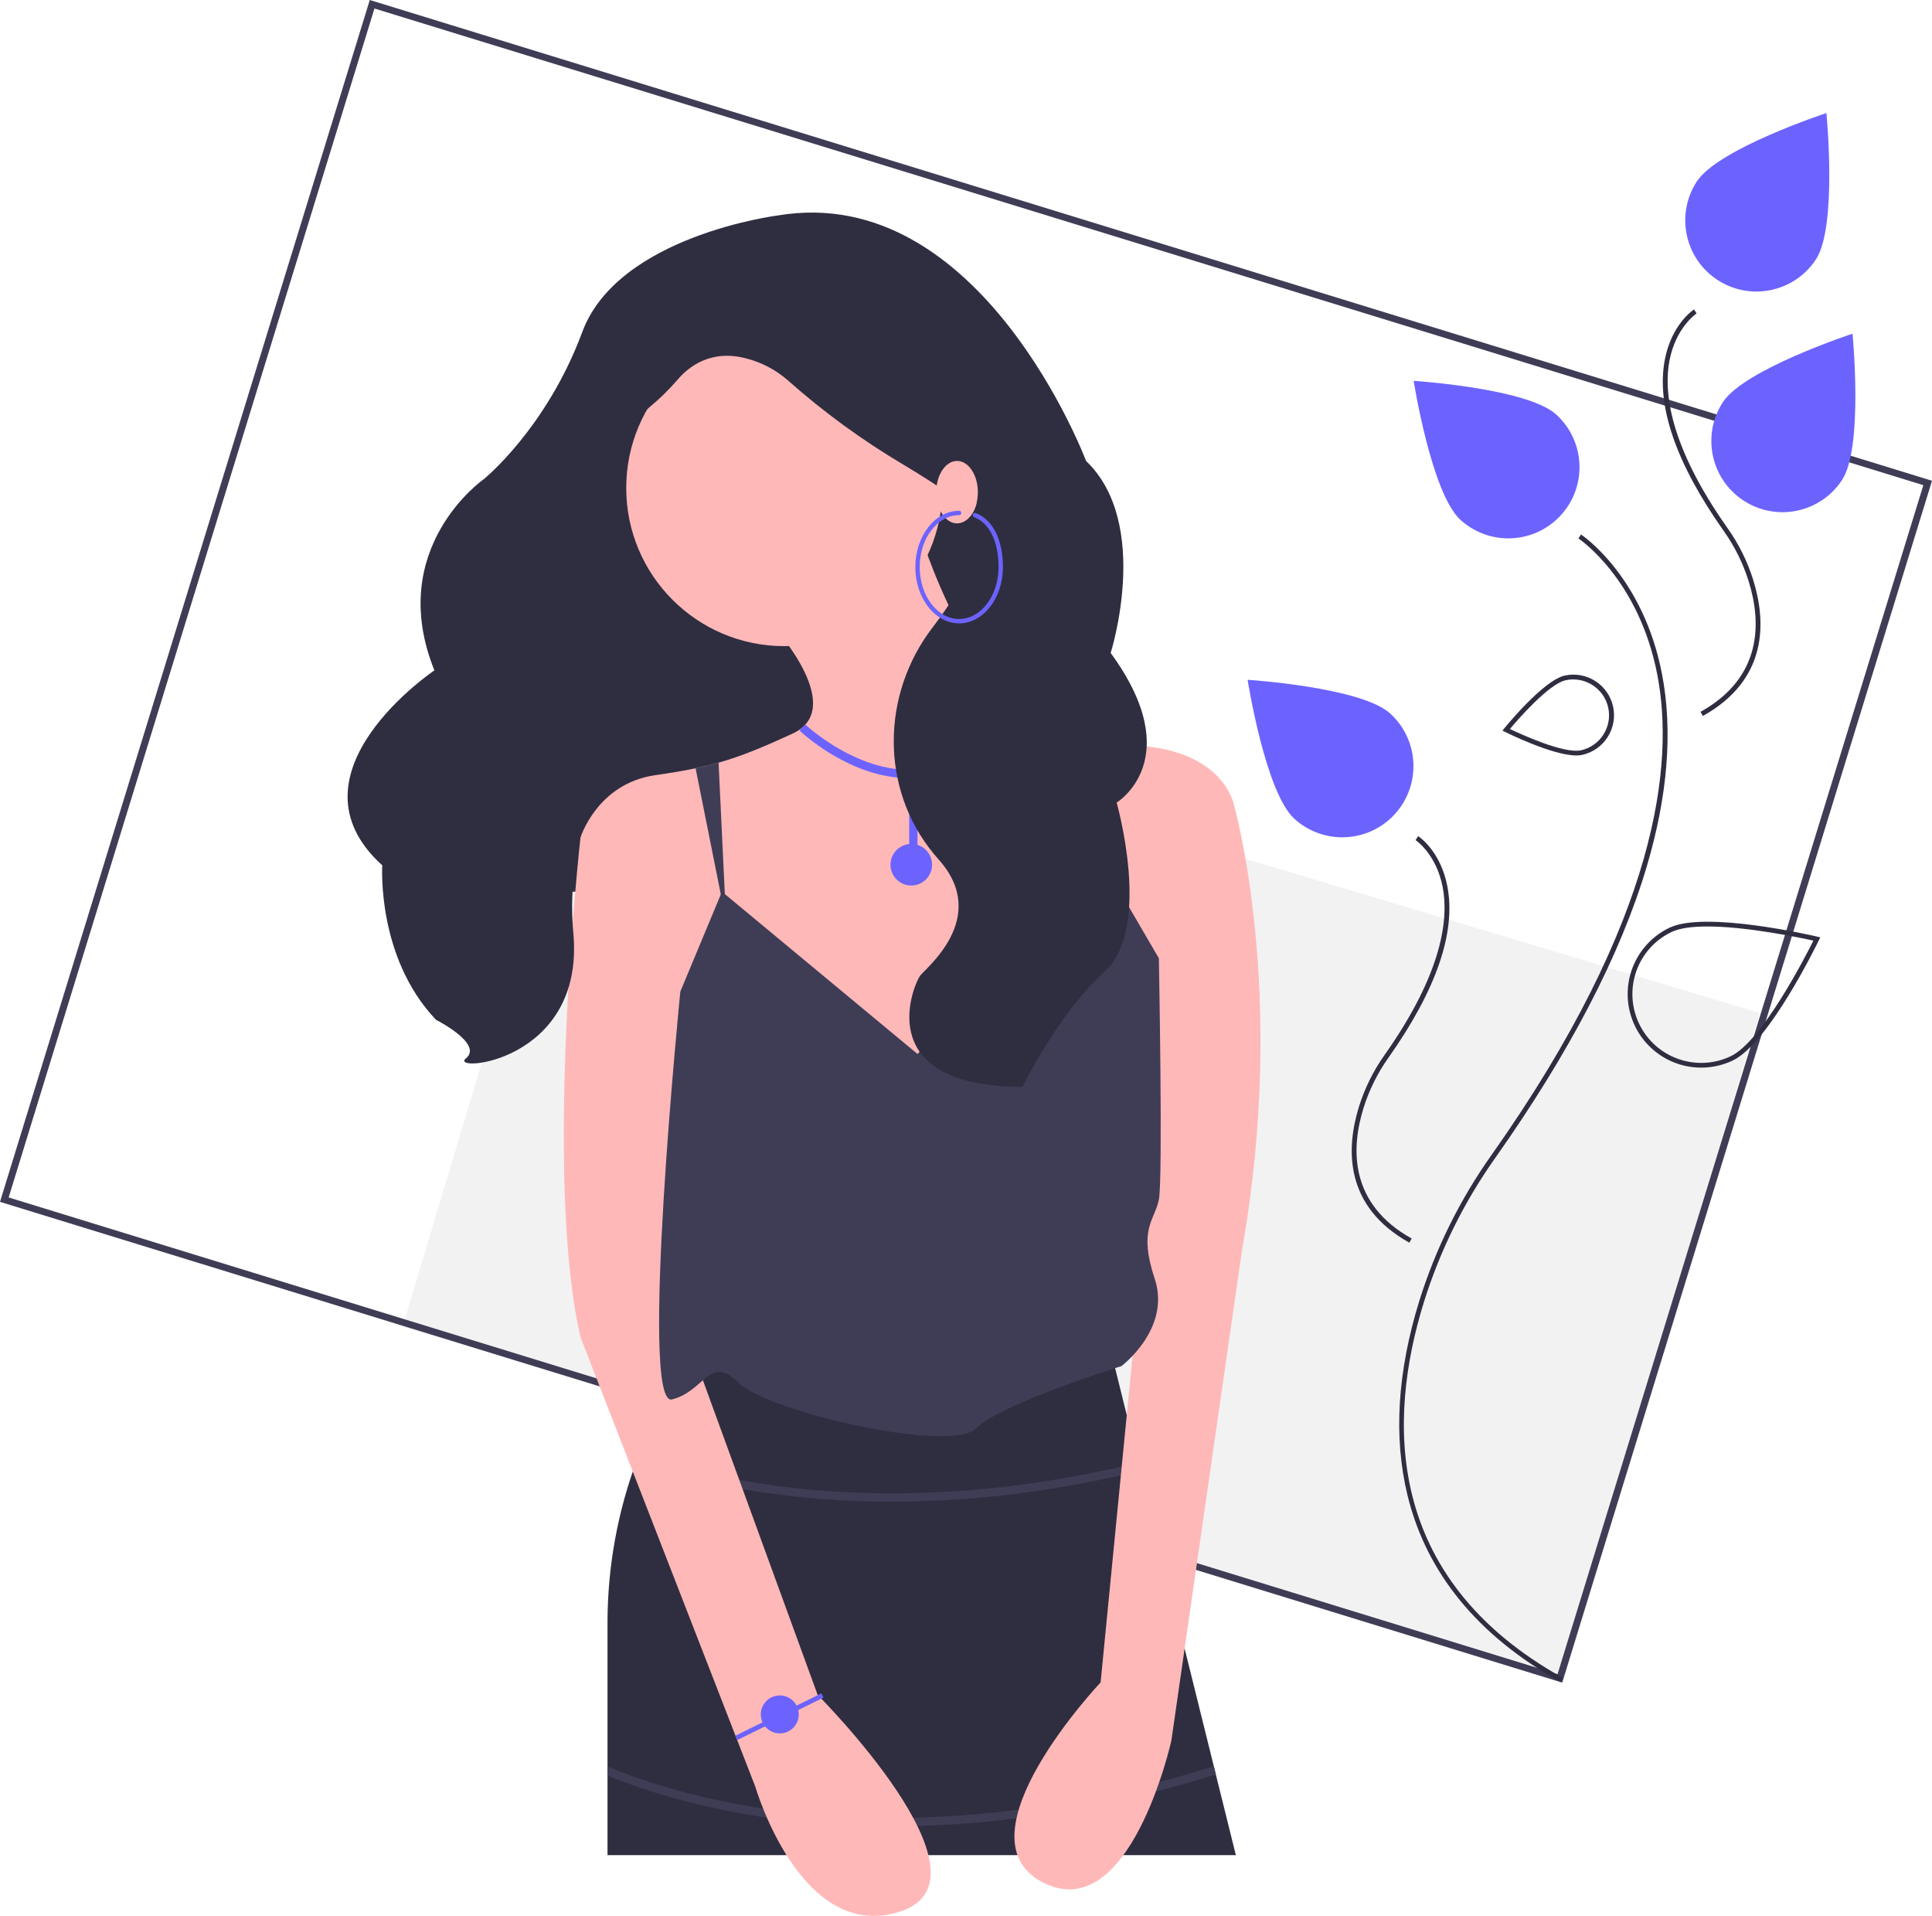
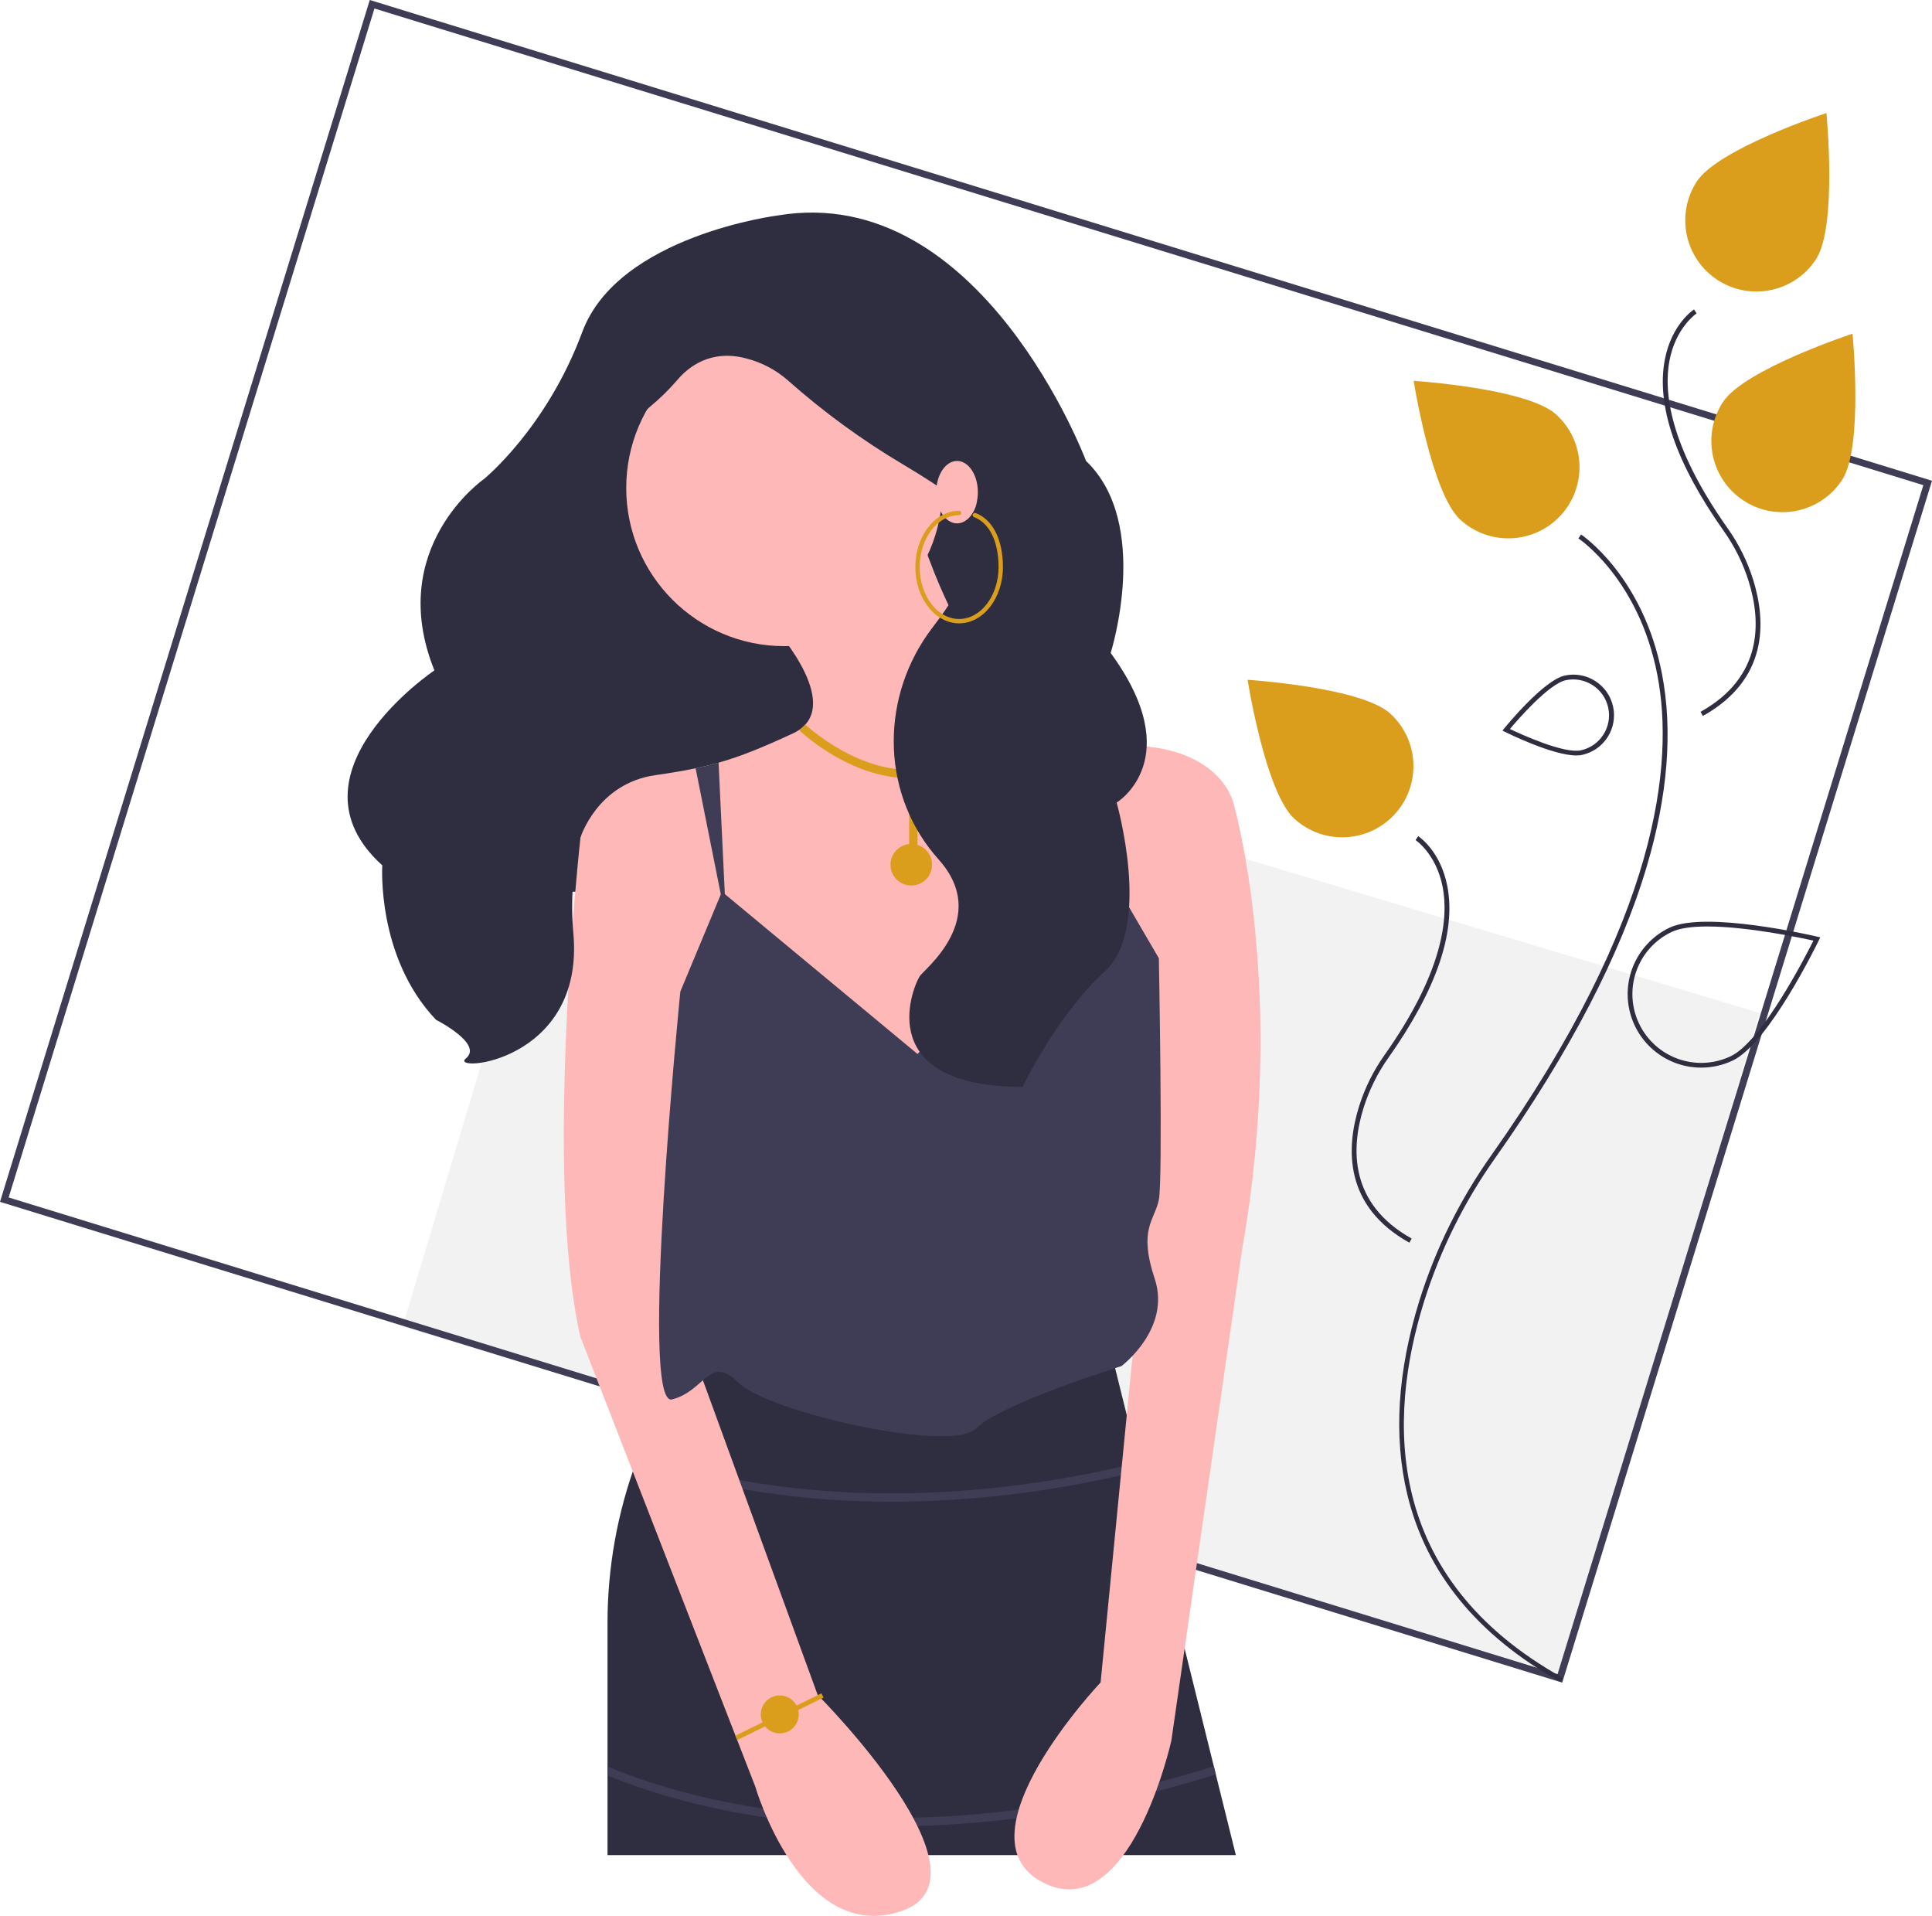
<svg xmlns="http://www.w3.org/2000/svg" data-name="Layer 1" width="885.479" height="878" viewBox="0 0 885.479 878">
  <rect x="375.477" y="388.933" width="554.512" height="316.398" transform="matrix(0.9579, 0.28711, -0.28711, 0.9579, 27.30648, -175.3695)" fill="#f2f2f2" />
  <path d="M873.266,782.089,157.261,561.774,326.734,11l716.006,220.315ZM161.225,559.752,871.124,778.188l167.651-544.851L328.876,14.901Z" transform="translate(-157.2606 -11)" fill="#3f3d56" />
  <rect x="258.087" y="184.269" width="197.715" height="224.382" fill="#2f2e41" />
  <path d="M723.679,861.143H435.695V754.341a213.733,213.733,0,0,1,13.178-73.484c.439-1.202.877-2.384,1.335-3.566,12.759-33.166,29.351-52.638,29.351-52.638,116.338,64.844,186.903,5.722,186.903,5.722l12.626,50.922.915,3.7,33.585,135.448.915,3.719Z" transform="translate(-157.2606 -11)" fill="#2f2e41" />
  <path d="M680.005,684.996c-43.331,10.547-81.722,14.17-114.087,14.17a397.596,397.596,0,0,1-60.191-4.444,324.327,324.327,0,0,1-56.853-13.865c.439-1.202.877-2.384,1.335-3.566a319.109,319.109,0,0,0,56.319,13.694c39.345,6.027,98.696,8.277,172.561-9.688Z" transform="translate(-157.2606 -11)" fill="#3f3d56" />
  <path d="M714.505,824.162c-57.616,18.023-107.889,23.763-148.588,23.763a397.597,397.597,0,0,1-60.191-4.444c-32.765-5.054-56.662-13.312-70.031-18.824v-4.139c12.797,5.416,36.999,14.037,70.833,19.224,45.295,6.942,117.12,8.868,207.062-19.301Z" transform="translate(-157.2606 -11)" fill="#3f3d56" />
  <path d="M722.725,379.581,682.121,449.688v.019l-1.354,2.346L587.316,535.969,472.885,457.775,423.299,394.838s7.629-24.793,34.329-28.608c7.037-1.011,13.007-2.003,18.442-3.147,3.7-.782,7.152-1.621,10.528-2.575,10.47-2.956,20.14-6.98,33.967-13.35,24.793-11.443-7.629-47.679-7.629-47.679l66.751-41.958s29.638,96.312,81.608,95.454c.763,0,1.526-.038,2.308-.095,2.861-.21,5.588-.305,8.182-.324C717.595,352.251,722.725,379.581,722.725,379.581Z" transform="translate(-157.2606 -11)" fill="#ffb8b8" />
  <path d="M490.05,432.981l-13.98-69.898c3.7-.782,7.152-1.621,10.528-2.575Z" transform="translate(-157.2606 -11)" fill="#3f3d56" />
  <path d="M671.785,352.556,658.835,422.492l2.46-69.517c.763,0,1.526-.038,2.308-.095C666.464,352.67,669.191,352.575,671.785,352.556Z" transform="translate(-157.2606 -11)" fill="#3f3d56" />
  <circle cx="359.49" cy="223.635" r="72.473" fill="#ffb8b8" />
  <path d="M434.742,383.395,423.299,394.838s-17.165,154.481,0,228.861L503.4,829.674s20.979,72.473,66.751,57.215-38.144-99.173-38.144-99.173l-59.122-162.11V423.446Z" transform="translate(-157.2606 -11)" fill="#ffb8b8" />
  <path d="M694.118,362.416l28.608,17.165s24.793,85.823,3.814,204.068l-32.422,225.047s-19.072,85.823-59.122,64.844,26.7-91.544,26.7-91.544L678.86,606.535l3.814-183.089Z" transform="translate(-157.2606 -11)" fill="#ffb8b8" />
  <path d="M577.78,494.011l-89.637-74.38L469.071,465.404s-19.072,190.718-3.814,186.903,17.165-20.979,30.515-7.629,97.266,32.422,108.709,20.979,66.751-28.608,66.751-28.608,22.886-17.165,15.257-40.051,0-26.7,1.907-36.236,0-110.616,0-110.616l-26.7-45.772Z" transform="translate(-157.2606 -11)" fill="#3f3d56" />
-   <path d="M580.175,367.23c16.93-2.103,31.612-12.864,43.638-31.984l-3.23-2.03c-11.382,18.096-25.129,28.266-40.857,30.227-27.95,3.484-53.163-20.213-53.414-20.453l-2.634,2.759c1.002.957,23.238,21.865,50.235,21.865.017,0,.035-.002.052-.002v30.181a9.53,9.53,0,1,0,3.814.389V367.452C578.576,367.391,579.373,367.33,580.175,367.23Z" transform="translate(-157.2606 -11)" fill="#6c63ff" />
+   <path d="M580.175,367.23c16.93-2.103,31.612-12.864,43.638-31.984l-3.23-2.03c-11.382,18.096-25.129,28.266-40.857,30.227-27.95,3.484-53.163-20.213-53.414-20.453l-2.634,2.759c1.002.957,23.238,21.865,50.235,21.865.017,0,.035-.002.052-.002v30.181a9.53,9.53,0,1,0,3.814.389V367.452C578.576,367.391,579.373,367.33,580.175,367.23Z" transform="translate(-157.2606 -11)" fill="#da9e1c" />
  <path d="M513.89,109.715s-73.335,9.169-89.753,53.41-45.15,67.468-45.15,67.468S333.727,262.054,356.357,318.216c0,0-70.407,47.314-23.888,89.343,0,0-2.736,42.029,24.627,70.786,0,0,21.891,11.06,13.682,17.697s54.727,2.212,49.255-57.514,31.468-101.798,31.468-101.798-35.573-77.437-19.155-103.982c9.968-16.117,14.249-28.135,22.524-35.091a103.812,103.812,0,0,0,12.774-12.467c5.096-6.054,15.411-14.3,31.743-9.899a45.98,45.98,0,0,1,18.841,9.912,344.814,344.814,0,0,0,52.871,38.607c8.845,5.248,18.107,11.179,26.707,17.499,15.925,11.704,2.769,36.507-13.155,57.273-23.559,30.723-24.024,73.882.617,103.744q1.086,1.316,2.216,2.582c24.094,26.983-6.944,50.504-8.742,53.528-4.105,6.903-20.496,50.491,47.215,50.685,0,0,15.721-32.988,37.612-52.897s5.473-77.423,5.473-77.423,32.836-19.909-2.736-68.574c0,0,18.816-59.233-11.284-87.99C655.021,222.238,606.926,94.231,513.89,109.715Z" transform="translate(-157.2606 -11)" fill="#2f2e41" />
  <ellipse cx="438.637" cy="225.542" rx="9.536" ry="14.304" fill="#ffb8b8" />
-   <path d="M596.852,296.665c-11.067,0-20.072-11.571-20.072-25.793,0-14.223,9.004-25.793,20.072-25.793a1,1,0,0,1,0,2c-9.965,0-18.072,10.674-18.072,23.793s8.107,23.793,18.072,23.793,18.072-10.673,18.072-23.793c0-11.697-4.193-20.253-11.219-22.888a1,1,0,0,1,.703-1.873c7.837,2.94,12.516,12.196,12.516,24.761C616.924,285.094,607.92,296.665,596.852,296.665Z" transform="translate(-157.2606 -11)" fill="#6c63ff" />
+   <path d="M596.852,296.665c-11.067,0-20.072-11.571-20.072-25.793,0-14.223,9.004-25.793,20.072-25.793a1,1,0,0,1,0,2c-9.965,0-18.072,10.674-18.072,23.793s8.107,23.793,18.072,23.793,18.072-10.673,18.072-23.793c0-11.697-4.193-20.253-11.219-22.888a1,1,0,0,1,.703-1.873c7.837,2.94,12.516,12.196,12.516,24.761C616.924,285.094,607.92,296.665,596.852,296.665Z" transform="translate(-157.2606 -11)" fill="#da9e1c" />
  <path d="M604.924,241.168a14.165,14.165,0,0,1-4.638,8.077" transform="translate(-157.2606 -11)" fill="#ffb8b8" />
-   <rect x="492.477" y="796.602" width="44.008" height="2.175" transform="translate(-456.7131 298.3134) rotate(-26.21485)" fill="#6c63ff" />
-   <circle cx="357.388" cy="785.663" r="8.698" fill="#6c63ff" />
+   <rect x="492.477" y="796.602" width="44.008" height="2.175" transform="translate(-456.7131 298.3134) rotate(-26.21485)" fill="#da9e1c" />
+   <circle cx="357.388" cy="785.663" r="8.698" fill="#da9e1c" />
  <path d="M872.462,781.784C834.538,760.642,810.929,731.779,802.29,695.995c-6.414-26.568-4.571-56.465,5.478-88.861a237.993,237.993,0,0,1,33.096-66.851c76.803-108.713,83.735-179.551,76.026-219.833-8.452-44.169-35.914-62.512-36.191-62.692l1.185-1.823c.283.184,28.469,18.954,37.125,64.019,4.99,25.98,2.642,55.604-6.978,88.049-11.973,40.379-35.32,85.307-69.391,133.536a235.835,235.835,0,0,0-32.795,66.239C793.364,660.91,791.032,733.899,873.521,779.885Z" transform="translate(-157.2606 -11)" fill="#2f2e41" />
  <path d="M803.198,580.483c-29.898-16.666-29.066-43.079-23.103-62.302a84.468,84.468,0,0,1,11.747-23.73c26.906-38.086,29.338-62.826,26.64-76.875C815.552,402.321,806.151,396.058,806.057,395.996l1.185-1.823c.418.271,10.273,6.837,13.376,22.993,4.041,21.037-5.043,47.461-26.999,78.54a82.282,82.282,0,0,0-11.447,23.118c-5.725,18.455-6.54,43.803,22.084,59.76Z" transform="translate(-157.2606 -11)" fill="#2f2e41" />
  <path d="M937.713,339.109,936.654,337.209c28.624-15.957,27.809-41.305,22.084-59.759a82.284,82.284,0,0,0-11.447-23.119c-21.956-31.078-31.039-57.503-26.999-78.54,3.103-16.156,12.958-22.722,13.376-22.993l1.187,1.822c-.095.063-9.543,6.408-12.444,21.667-2.668,14.041-.21,38.76,26.656,76.789a84.479,84.479,0,0,1,11.747,23.73C966.778,296.028,967.611,322.441,937.713,339.109Z" transform="translate(-157.2606 -11)" fill="#2f2e41" />
-   <path d="M1001.547,230.921a32.618,32.618,0,0,1-54.637-35.646c9.843-15.088,59.4-31.351,59.4-31.351S1011.39,215.834,1001.547,230.921Z" transform="translate(-157.2606 -11)" fill="#6c63ff" />
-   <path d="M989.587,129.804A32.618,32.618,0,0,1,934.95,94.159c9.843-15.088,59.4-31.351,59.4-31.351S999.43,114.717,989.587,129.804Z" transform="translate(-157.2606 -11)" fill="#6c63ff" />
+   <path d="M1001.547,230.921a32.618,32.618,0,0,1-54.637-35.646c9.843-15.088,59.4-31.351,59.4-31.351S1011.39,215.834,1001.547,230.921Z" transform="translate(-157.2606 -11)" fill="#da9e1c" />
+   <path d="M989.587,129.804A32.618,32.618,0,0,1,934.95,94.159c9.843-15.088,59.4-31.351,59.4-31.351S999.43,114.717,989.587,129.804Z" transform="translate(-157.2606 -11)" fill="#da9e1c" />
  <path d="M937.013,500.258a33.705,33.705,0,0,1-14.549-64.133c16.418-7.823,65.661,3.629,67.751,4.12l1.32.311-.59,1.221c-.934,1.931-23.07,47.384-39.489,55.206h0A33.501,33.501,0,0,1,937.013,500.258Zm2.743-64.683c-6.679,0-12.531.691-16.356,2.513a31.531,31.531,0,0,0,27.12,56.933c14.284-6.805,34.15-45.532,37.859-52.962C982.444,440.741,958.018,435.575,939.756,435.575Z" transform="translate(-157.2606 -11)" fill="#2f2e41" />
-   <path d="M870.543,200.994A32.618,32.618,0,1,1,826.588,249.199c-13.312-12.138-21.408-63.662-21.408-63.662S857.231,188.856,870.543,200.994Z" transform="translate(-157.2606 -11)" fill="#6c63ff" />
-   <path d="M794.433,337.991a32.618,32.618,0,0,1-43.955,48.206c-13.312-12.138-21.408-63.662-21.408-63.662S781.122,325.853,794.433,337.991Z" transform="translate(-157.2606 -11)" fill="#6c63ff" />
+   <path d="M870.543,200.994A32.618,32.618,0,1,1,826.588,249.199c-13.312-12.138-21.408-63.662-21.408-63.662S857.231,188.856,870.543,200.994Z" transform="translate(-157.2606 -11)" fill="#da9e1c" />
+   <path d="M794.433,337.991a32.618,32.618,0,0,1-43.955,48.206c-13.312-12.138-21.408-63.662-21.408-63.662S781.122,325.853,794.433,337.991Z" transform="translate(-157.2606 -11)" fill="#da9e1c" />
  <path d="M879.744,357.204c-10.887,0-31.705-10.309-32.66-10.786l-1.214-.605.855-1.053c.731-.9,18.011-22.07,27.73-24.175h0a18.608,18.608,0,0,1,7.874,36.374A12.34,12.34,0,0,1,879.744,357.204Zm-30.451-12.132c5.127,2.447,24.765,11.455,32.577,9.762a16.434,16.434,0,0,0-6.955-32.123C867.1,324.403,852.948,340.724,849.293,345.072Z" transform="translate(-157.2606 -11)" fill="#2f2e41" />
</svg>
